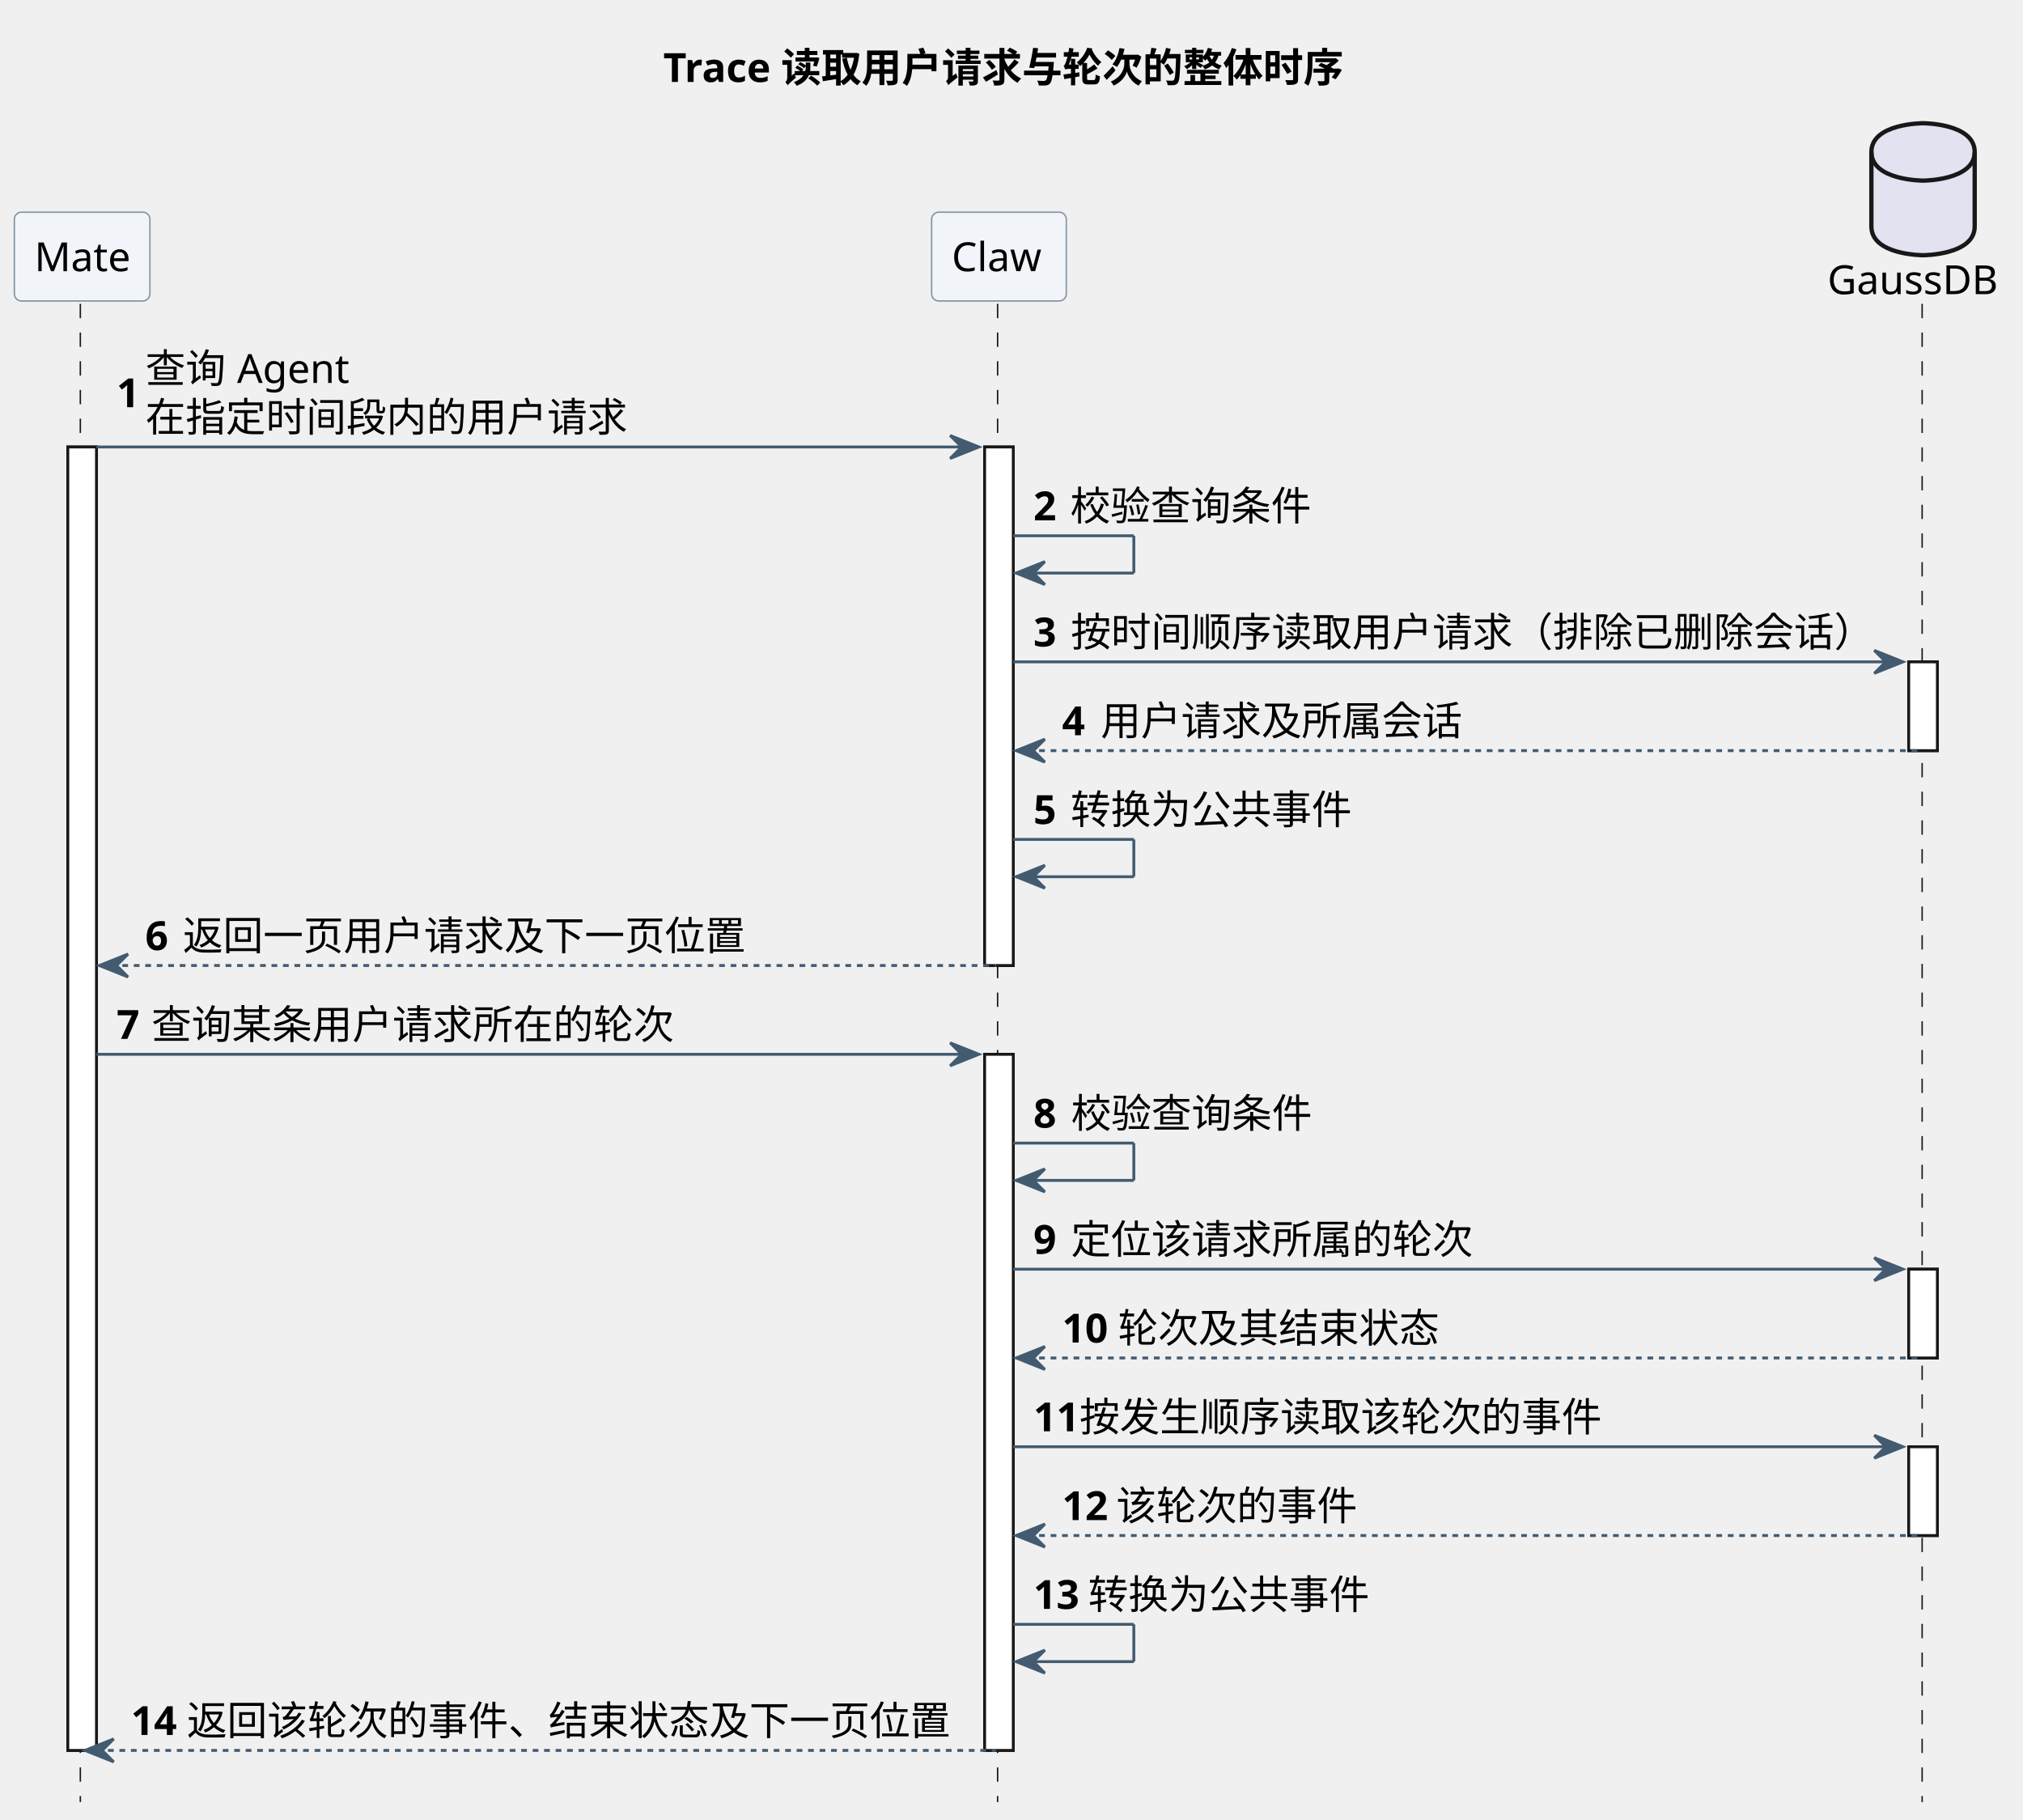
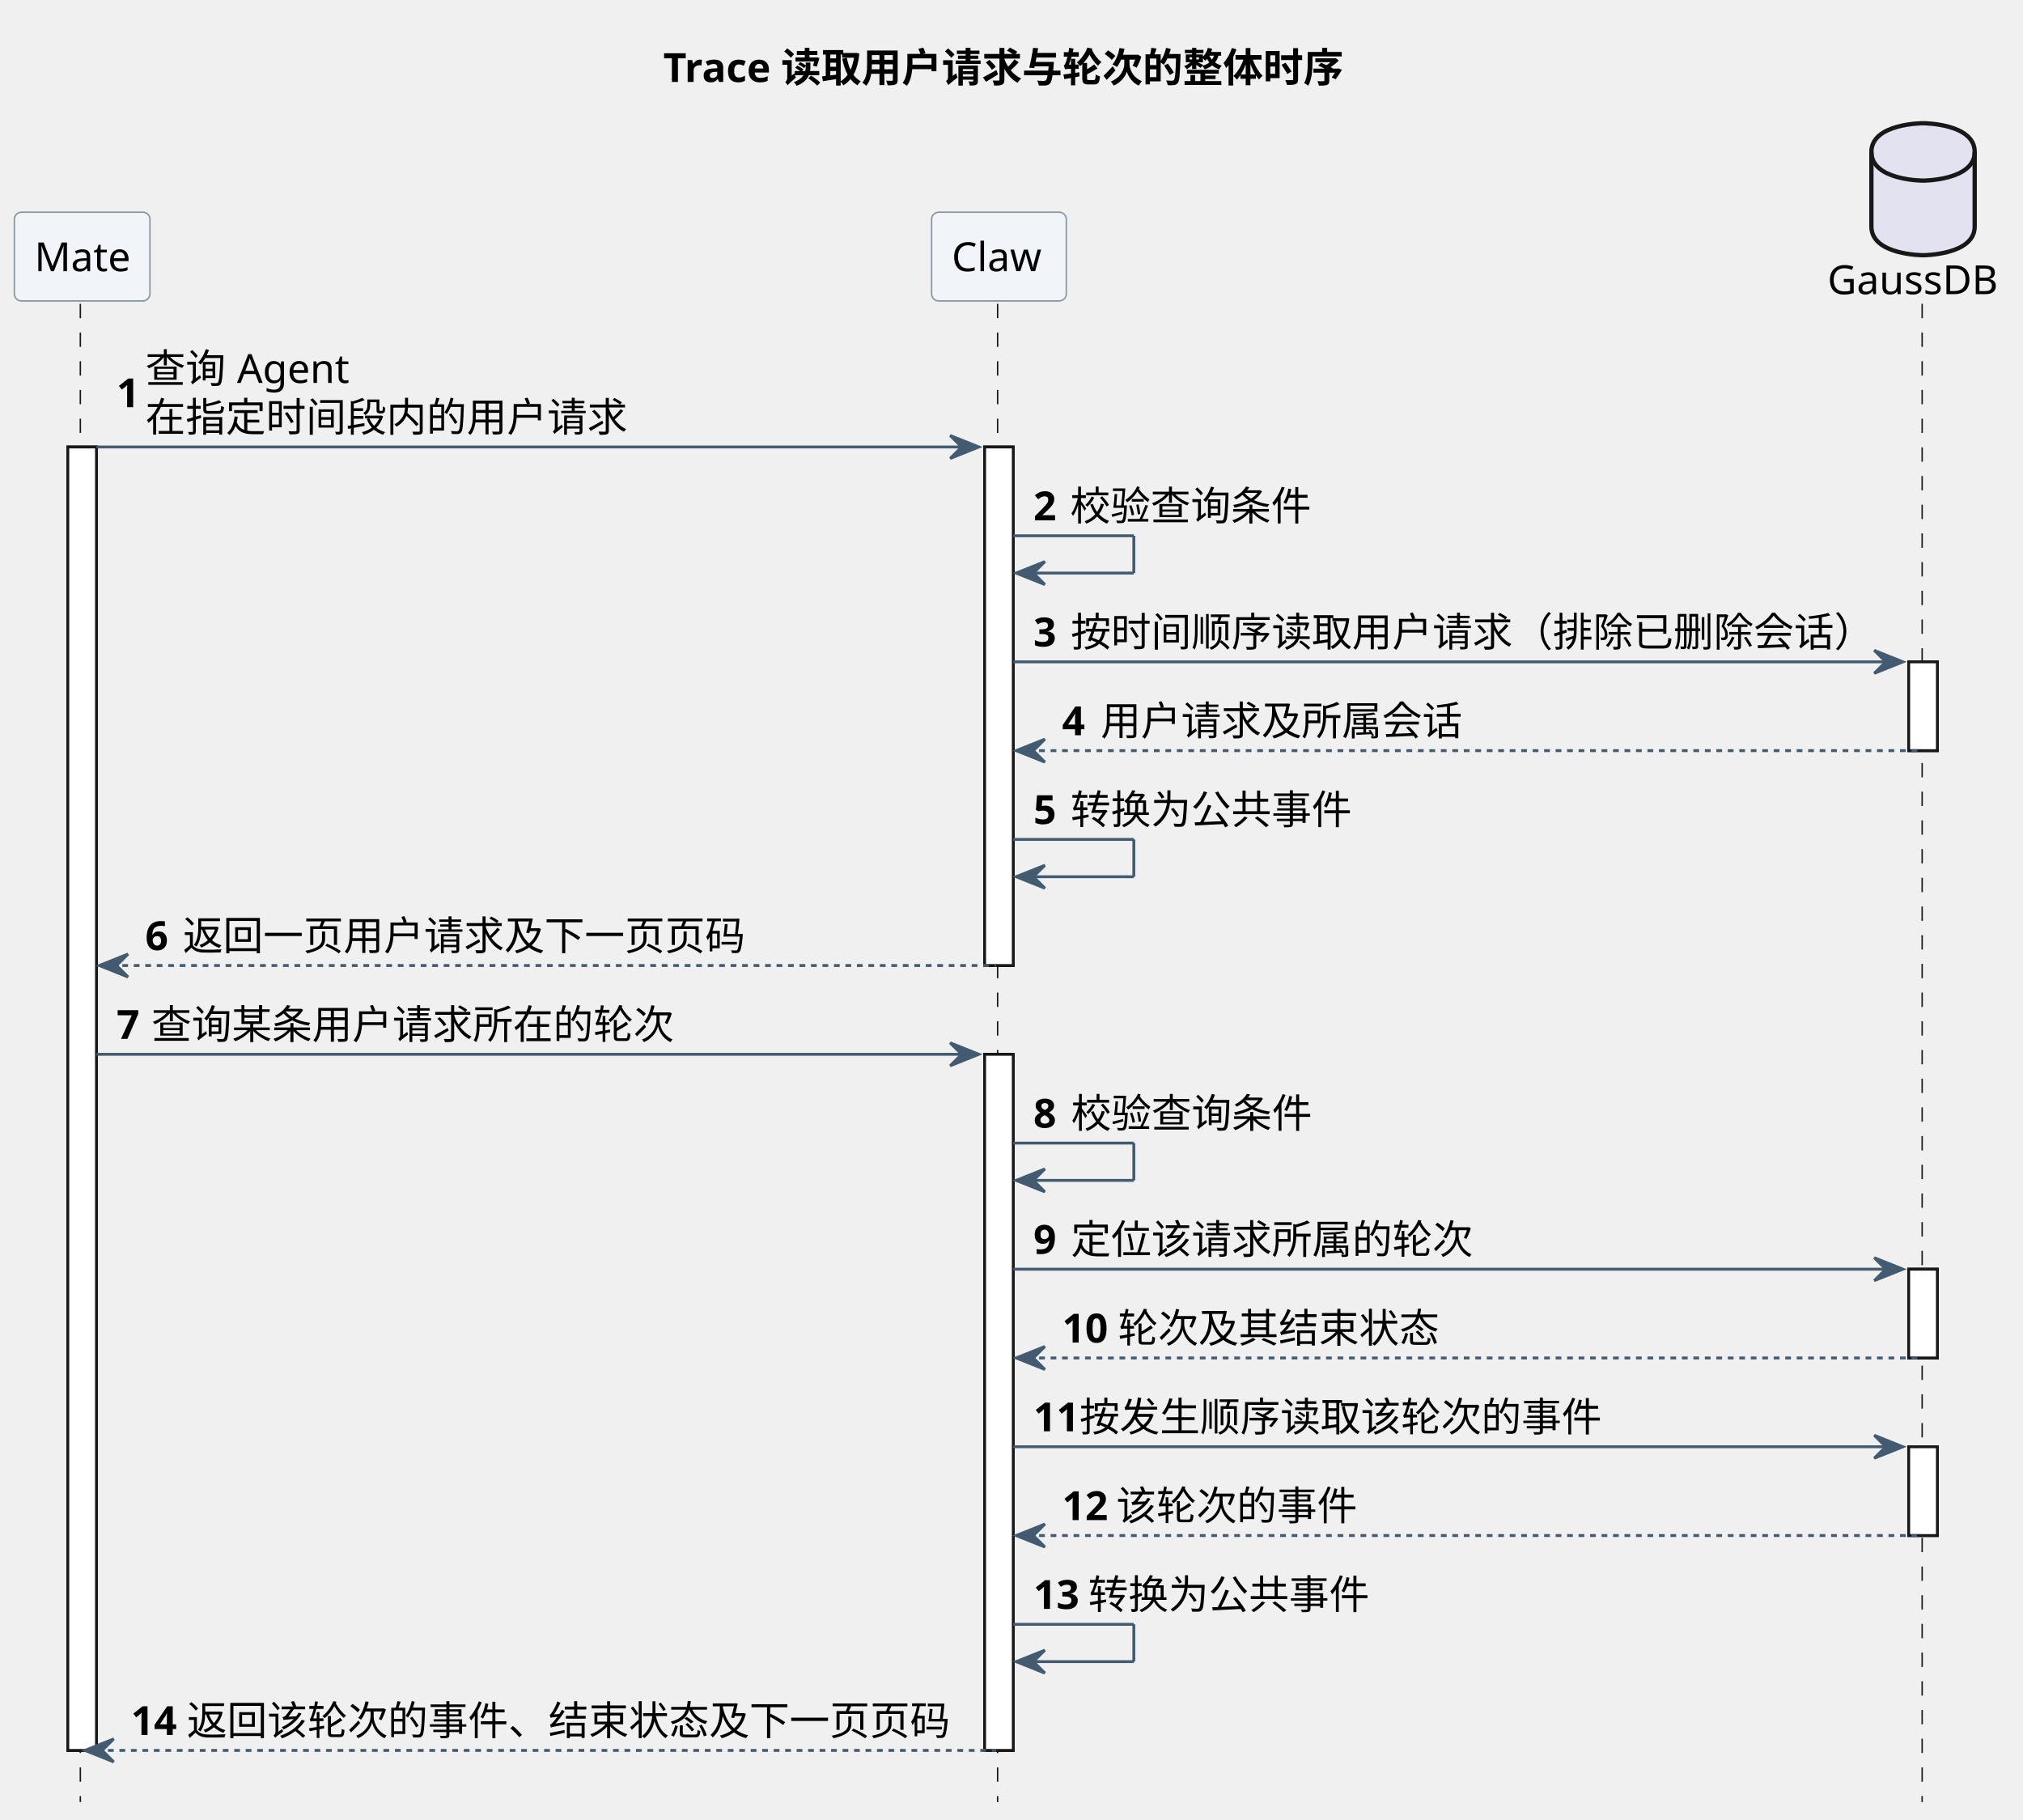
<svg xmlns="http://www.w3.org/2000/svg" contentStyleType="text/css" height="634px" preserveAspectRatio="none" style="width:705px;height:634px;background:#FFFFFF;" version="1.1" viewBox="0 0 705 634" width="705px" zoomAndPan="magnify">
  <defs />
  <g>
    <text fill="#000000" font-family="sans-serif" font-size="14" font-weight="bold" lengthAdjust="spacing" textLength="245.191" x="231.144" y="28.562">Trace 读取用户请求与轮次的整体时序</text>
    <rect fill="#FFFFFF" height="454.213" style="stroke:#181818;stroke-width:1.0;" width="10" x="23.625" y="155.758" />
    <rect fill="#FFFFFF" height="180.697" style="stroke:#181818;stroke-width:1.0;" width="10" x="343.129" y="155.758" />
    <rect fill="#FFFFFF" height="242.576" style="stroke:#181818;stroke-width:1.0;" width="10" x="343.129" y="367.394" />
    <rect fill="#FFFFFF" height="30.939" style="stroke:#181818;stroke-width:1.0;" width="10" x="665.166" y="230.637" />
    <rect fill="#FFFFFF" height="30.939" style="stroke:#181818;stroke-width:1.0;" width="10" x="665.166" y="442.273" />
    <rect fill="#FFFFFF" height="30.939" style="stroke:#181818;stroke-width:1.0;" width="10" x="665.166" y="504.152" />
    <line style="stroke:#181818;stroke-width:0.5;stroke-dasharray:5.0,5.0;" x1="28" x2="28" y1="105.879" y2="627.971" />
    <line style="stroke:#181818;stroke-width:0.5;stroke-dasharray:5.0,5.0;" x1="347.661" x2="347.661" y1="105.879" y2="627.971" />
    <line style="stroke:#181818;stroke-width:0.5;stroke-dasharray:5.0,5.0;" x1="669.852" x2="669.852" y1="105.879" y2="627.971" />
    <rect fill="#F1F5F9" height="30.939" rx="2.5" ry="2.5" style="stroke:#8496A4;stroke-width:0.5;" width="47.25" x="5" y="73.939" />
    <text fill="#000000" font-family="sans-serif" font-size="14" lengthAdjust="spacing" textLength="33.25" x="12" y="94.502">Mate</text>
    <rect fill="#F1F5F9" height="30.939" rx="2.5" ry="2.5" style="stroke:#8496A4;stroke-width:0.5;" width="46.935" x="324.661" y="73.939" />
    <text fill="#000000" font-family="sans-serif" font-size="14" lengthAdjust="spacing" textLength="32.935" x="331.661" y="94.502">Claw</text>
    <text fill="#000000" font-family="sans-serif" font-size="14" lengthAdjust="spacing" textLength="60.628" x="636.852" y="102.502">GaussDB</text>
    <path d="M652.166,52.94 C652.166,42.94 670.166,42.94 670.166,42.94 C670.166,42.94 688.166,42.94 688.166,52.94 L688.166,78.939 C688.166,88.939 670.166,88.939 670.166,88.939 C670.166,88.939 652.166,88.939 652.166,78.939 L652.166,52.94 " fill="#E2E2F0" style="stroke:#181818;stroke-width:1.5;" />
    <path d="M652.166,52.94 C652.166,62.94 670.166,62.94 670.166,62.94 C670.166,62.94 688.166,62.94 688.166,52.94 " fill="none" style="stroke:#181818;stroke-width:1.5;" />
    <rect fill="#FFFFFF" height="454.213" style="stroke:#181818;stroke-width:1.0;" width="10" x="23.625" y="155.758" />
    <rect fill="#FFFFFF" height="180.697" style="stroke:#181818;stroke-width:1.0;" width="10" x="343.129" y="155.758" />
    <rect fill="#FFFFFF" height="242.576" style="stroke:#181818;stroke-width:1.0;" width="10" x="343.129" y="367.394" />
    <rect fill="#FFFFFF" height="30.939" style="stroke:#181818;stroke-width:1.0;" width="10" x="665.166" y="230.637" />
    <rect fill="#FFFFFF" height="30.939" style="stroke:#181818;stroke-width:1.0;" width="10" x="665.166" y="442.273" />
    <rect fill="#FFFFFF" height="30.939" style="stroke:#181818;stroke-width:1.0;" width="10" x="665.166" y="504.152" />
    <polygon fill="#425B70" points="331.129,151.758,341.129,155.758,331.129,159.758,335.129,155.758" style="stroke:#425B70;stroke-width:1.0;" />
    <line style="stroke:#425B70;stroke-width:1.0;" x1="33.625" x2="337.129" y1="155.758" y2="155.758" />
    <text fill="#000000" font-family="sans-serif" font-size="14" font-weight="bold" lengthAdjust="spacing" textLength="6.036" x="40.625" y="141.911">1</text>
    <text fill="#000000" font-family="sans-serif" font-size="14" lengthAdjust="spacing" textLength="28" x="50.661" y="133.441">查询</text>
    <text fill="#000000" font-family="sans-serif" font-size="14" lengthAdjust="spacing" textLength="3.938" x="78.661" y="133.441"> </text>
    <text fill="#000000" font-family="sans-serif" font-size="14" lengthAdjust="spacing" textLength="39.259" x="82.599" y="133.441">Agent</text>
    <text fill="#000000" font-family="sans-serif" font-size="14" lengthAdjust="spacing" textLength="168" x="50.661" y="150.381">在指定时间段内的用户请求</text>
    <line style="stroke:#425B70;stroke-width:1.0;" x1="353.129" x2="395.129" y1="186.697" y2="186.697" />
    <line style="stroke:#425B70;stroke-width:1.0;" x1="395.129" x2="395.129" y1="186.697" y2="199.697" />
    <line style="stroke:#425B70;stroke-width:1.0;" x1="354.129" x2="395.129" y1="199.697" y2="199.697" />
    <polygon fill="#425B70" points="364.129,195.697,354.129,199.697,364.129,203.697,360.129,199.697" style="stroke:#425B70;stroke-width:1.0;" />
    <text fill="#000000" font-family="sans-serif" font-size="14" font-weight="bold" lengthAdjust="spacing" textLength="8.818" x="360.129" y="181.32">2</text>
    <text fill="#000000" font-family="sans-serif" font-size="14" lengthAdjust="spacing" textLength="84" x="372.947" y="181.32">校验查询条件</text>
    <polygon fill="#425B70" points="653.166,226.637,663.166,230.637,653.166,234.637,657.166,230.637" style="stroke:#425B70;stroke-width:1.0;" />
    <line style="stroke:#425B70;stroke-width:1.0;" x1="353.129" x2="659.166" y1="230.637" y2="230.637" />
    <text fill="#000000" font-family="sans-serif" font-size="14" font-weight="bold" lengthAdjust="spacing" textLength="9.037" x="360.129" y="225.26">3</text>
    <text fill="#000000" font-family="sans-serif" font-size="14" lengthAdjust="spacing" textLength="280" x="373.166" y="225.26">按时间顺序读取用户请求（排除已删除会话）</text>
    <polygon fill="#425B70" points="364.129,257.576,354.129,261.576,364.129,265.576,360.129,261.576" style="stroke:#425B70;stroke-width:1.0;" />
    <line style="stroke:#425B70;stroke-width:1.0;stroke-dasharray:2.0,2.0;" x1="358.129" x2="669.166" y1="261.576" y2="261.576" />
    <text fill="#000000" font-family="sans-serif" font-size="14" font-weight="bold" lengthAdjust="spacing" textLength="9.468" x="370.129" y="256.199">4</text>
    <text fill="#000000" font-family="sans-serif" font-size="14" lengthAdjust="spacing" textLength="126" x="383.597" y="256.199">用户请求及所属会话</text>
    <line style="stroke:#425B70;stroke-width:1.0;" x1="353.129" x2="395.129" y1="292.516" y2="292.516" />
    <line style="stroke:#425B70;stroke-width:1.0;" x1="395.129" x2="395.129" y1="292.516" y2="305.516" />
    <line style="stroke:#425B70;stroke-width:1.0;" x1="354.129" x2="395.129" y1="305.516" y2="305.516" />
    <polygon fill="#425B70" points="364.129,301.516,354.129,305.516,364.129,309.516,360.129,305.516" style="stroke:#425B70;stroke-width:1.0;" />
    <text fill="#000000" font-family="sans-serif" font-size="14" font-weight="bold" lengthAdjust="spacing" textLength="8.948" x="360.129" y="287.139">5</text>
    <text fill="#000000" font-family="sans-serif" font-size="14" lengthAdjust="spacing" textLength="98" x="373.077" y="287.139">转换为公共事件</text>
    <polygon fill="#425B70" points="44.625,332.455,34.625,336.455,44.625,340.455,40.625,336.455" style="stroke:#425B70;stroke-width:1.0;" />
    <line style="stroke:#425B70;stroke-width:1.0;stroke-dasharray:2.0,2.0;" x1="38.625" x2="347.129" y1="336.455" y2="336.455" />
    <text fill="#000000" font-family="sans-serif" font-size="14" font-weight="bold" lengthAdjust="spacing" textLength="9.092" x="50.625" y="331.078">6</text>
-     <text fill="#000000" font-family="sans-serif" font-size="14" lengthAdjust="spacing" textLength="196" x="63.717" y="331.078">返回一页用户请求及下一页位置</text>
+     <text fill="#000000" font-family="sans-serif" font-size="14" lengthAdjust="spacing" textLength="196" x="63.717" y="331.078">返回一页用户请求及下一页页码</text>
    <polygon fill="#425B70" points="331.129,363.394,341.129,367.394,331.129,371.394,335.129,367.394" style="stroke:#425B70;stroke-width:1.0;" />
    <line style="stroke:#425B70;stroke-width:1.0;" x1="33.625" x2="337.129" y1="367.394" y2="367.394" />
    <text fill="#000000" font-family="sans-serif" font-size="14" font-weight="bold" lengthAdjust="spacing" textLength="8.142" x="40.625" y="362.018">7</text>
    <text fill="#000000" font-family="sans-serif" font-size="14" lengthAdjust="spacing" textLength="182" x="52.767" y="362.018">查询某条用户请求所在的轮次</text>
    <line style="stroke:#425B70;stroke-width:1.0;" x1="353.129" x2="395.129" y1="398.334" y2="398.334" />
    <line style="stroke:#425B70;stroke-width:1.0;" x1="395.129" x2="395.129" y1="398.334" y2="411.334" />
    <line style="stroke:#425B70;stroke-width:1.0;" x1="354.129" x2="395.129" y1="411.334" y2="411.334" />
    <polygon fill="#425B70" points="364.129,407.334,354.129,411.334,364.129,415.334,360.129,411.334" style="stroke:#425B70;stroke-width:1.0;" />
    <text fill="#000000" font-family="sans-serif" font-size="14" font-weight="bold" lengthAdjust="spacing" textLength="9.112" x="360.129" y="392.957">8</text>
    <text fill="#000000" font-family="sans-serif" font-size="14" lengthAdjust="spacing" textLength="84" x="373.241" y="392.957">校验查询条件</text>
    <polygon fill="#425B70" points="653.166,438.273,663.166,442.273,653.166,446.273,657.166,442.273" style="stroke:#425B70;stroke-width:1.0;" />
    <line style="stroke:#425B70;stroke-width:1.0;" x1="353.129" x2="659.166" y1="442.273" y2="442.273" />
    <text fill="#000000" font-family="sans-serif" font-size="14" font-weight="bold" lengthAdjust="spacing" textLength="9.092" x="360.129" y="436.897">9</text>
    <text fill="#000000" font-family="sans-serif" font-size="14" lengthAdjust="spacing" textLength="140" x="373.221" y="436.897">定位该请求所属的轮次</text>
    <polygon fill="#425B70" points="364.129,469.213,354.129,473.213,364.129,477.213,360.129,473.213" style="stroke:#425B70;stroke-width:1.0;" />
    <line style="stroke:#425B70;stroke-width:1.0;stroke-dasharray:2.0,2.0;" x1="358.129" x2="669.166" y1="473.213" y2="473.213" />
    <text fill="#000000" font-family="sans-serif" font-size="14" font-weight="bold" lengthAdjust="spacing" textLength="15.477" x="370.129" y="467.836">10</text>
    <text fill="#000000" font-family="sans-serif" font-size="14" lengthAdjust="spacing" textLength="112" x="389.606" y="467.836">轮次及其结束状态</text>
    <polygon fill="#425B70" points="653.166,500.152,663.166,504.152,653.166,508.152,657.166,504.152" style="stroke:#425B70;stroke-width:1.0;" />
    <line style="stroke:#425B70;stroke-width:1.0;" x1="353.129" x2="659.166" y1="504.152" y2="504.152" />
    <text fill="#000000" font-family="sans-serif" font-size="14" font-weight="bold" lengthAdjust="spacing" textLength="12.072" x="360.129" y="498.775">11</text>
    <text fill="#000000" font-family="sans-serif" font-size="14" lengthAdjust="spacing" textLength="182" x="376.201" y="498.775">按发生顺序读取该轮次的事件</text>
    <polygon fill="#425B70" points="364.129,531.092,354.129,535.092,364.129,539.092,360.129,535.092" style="stroke:#425B70;stroke-width:1.0;" />
    <line style="stroke:#425B70;stroke-width:1.0;stroke-dasharray:2.0,2.0;" x1="358.129" x2="669.166" y1="535.092" y2="535.092" />
    <text fill="#000000" font-family="sans-serif" font-size="14" font-weight="bold" lengthAdjust="spacing" textLength="14.854" x="370.129" y="529.715">12</text>
    <text fill="#000000" font-family="sans-serif" font-size="14" lengthAdjust="spacing" textLength="84" x="388.983" y="529.715">该轮次的事件</text>
    <line style="stroke:#425B70;stroke-width:1.0;" x1="353.129" x2="395.129" y1="566.031" y2="566.031" />
    <line style="stroke:#425B70;stroke-width:1.0;" x1="395.129" x2="395.129" y1="566.031" y2="579.031" />
    <line style="stroke:#425B70;stroke-width:1.0;" x1="354.129" x2="395.129" y1="579.031" y2="579.031" />
    <polygon fill="#425B70" points="364.129,575.031,354.129,579.031,364.129,583.031,360.129,579.031" style="stroke:#425B70;stroke-width:1.0;" />
    <text fill="#000000" font-family="sans-serif" font-size="14" font-weight="bold" lengthAdjust="spacing" textLength="15.073" x="360.129" y="560.654">13</text>
    <text fill="#000000" font-family="sans-serif" font-size="14" lengthAdjust="spacing" textLength="98" x="379.202" y="560.654">转换为公共事件</text>
    <polygon fill="#425B70" points="39.625,605.971,29.625,609.971,39.625,613.971,35.625,609.971" style="stroke:#425B70;stroke-width:1.0;" />
    <line style="stroke:#425B70;stroke-width:1.0;stroke-dasharray:2.0,2.0;" x1="33.625" x2="347.129" y1="609.971" y2="609.971" />
    <text fill="#000000" font-family="sans-serif" font-size="14" font-weight="bold" lengthAdjust="spacing" textLength="15.504" x="45.625" y="604.594">14</text>
-     <text fill="#000000" font-family="sans-serif" font-size="14" lengthAdjust="spacing" textLength="266" x="65.129" y="604.594">返回该轮次的事件、结束状态及下一页位置</text>
+     <text fill="#000000" font-family="sans-serif" font-size="14" lengthAdjust="spacing" textLength="266" x="65.129" y="604.594">返回该轮次的事件、结束状态及下一页页码</text>
  </g>
</svg>
